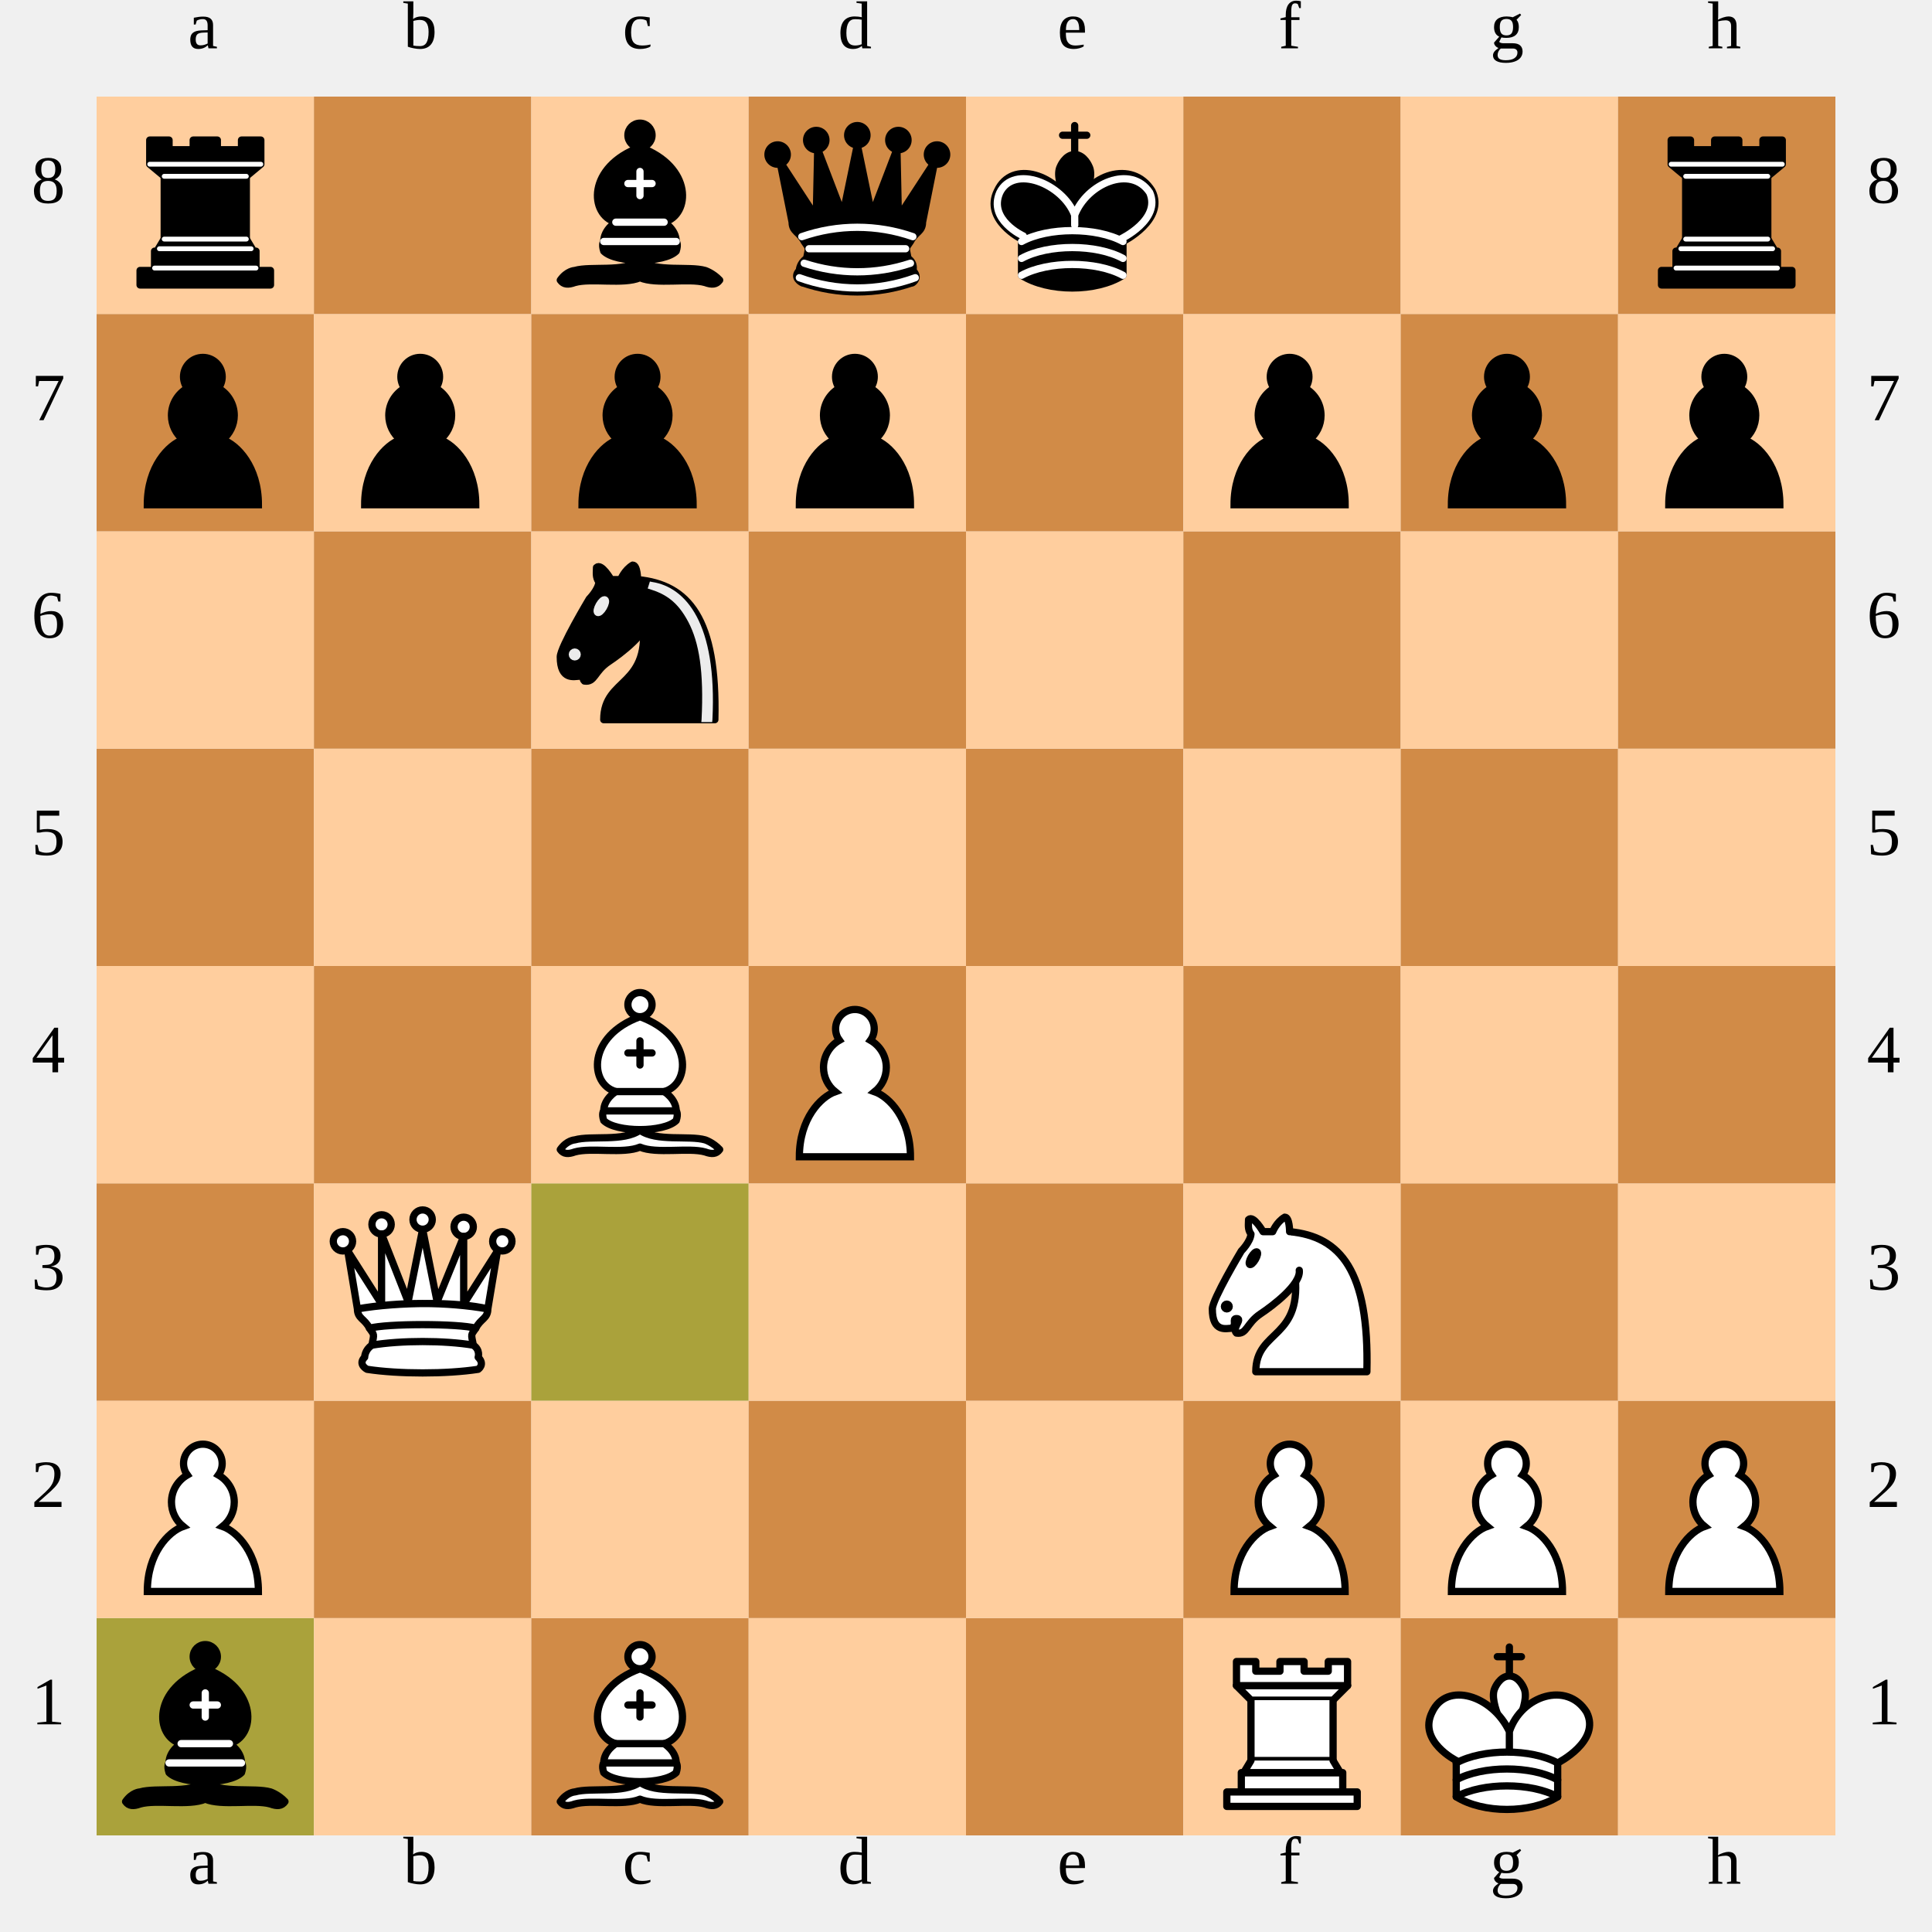
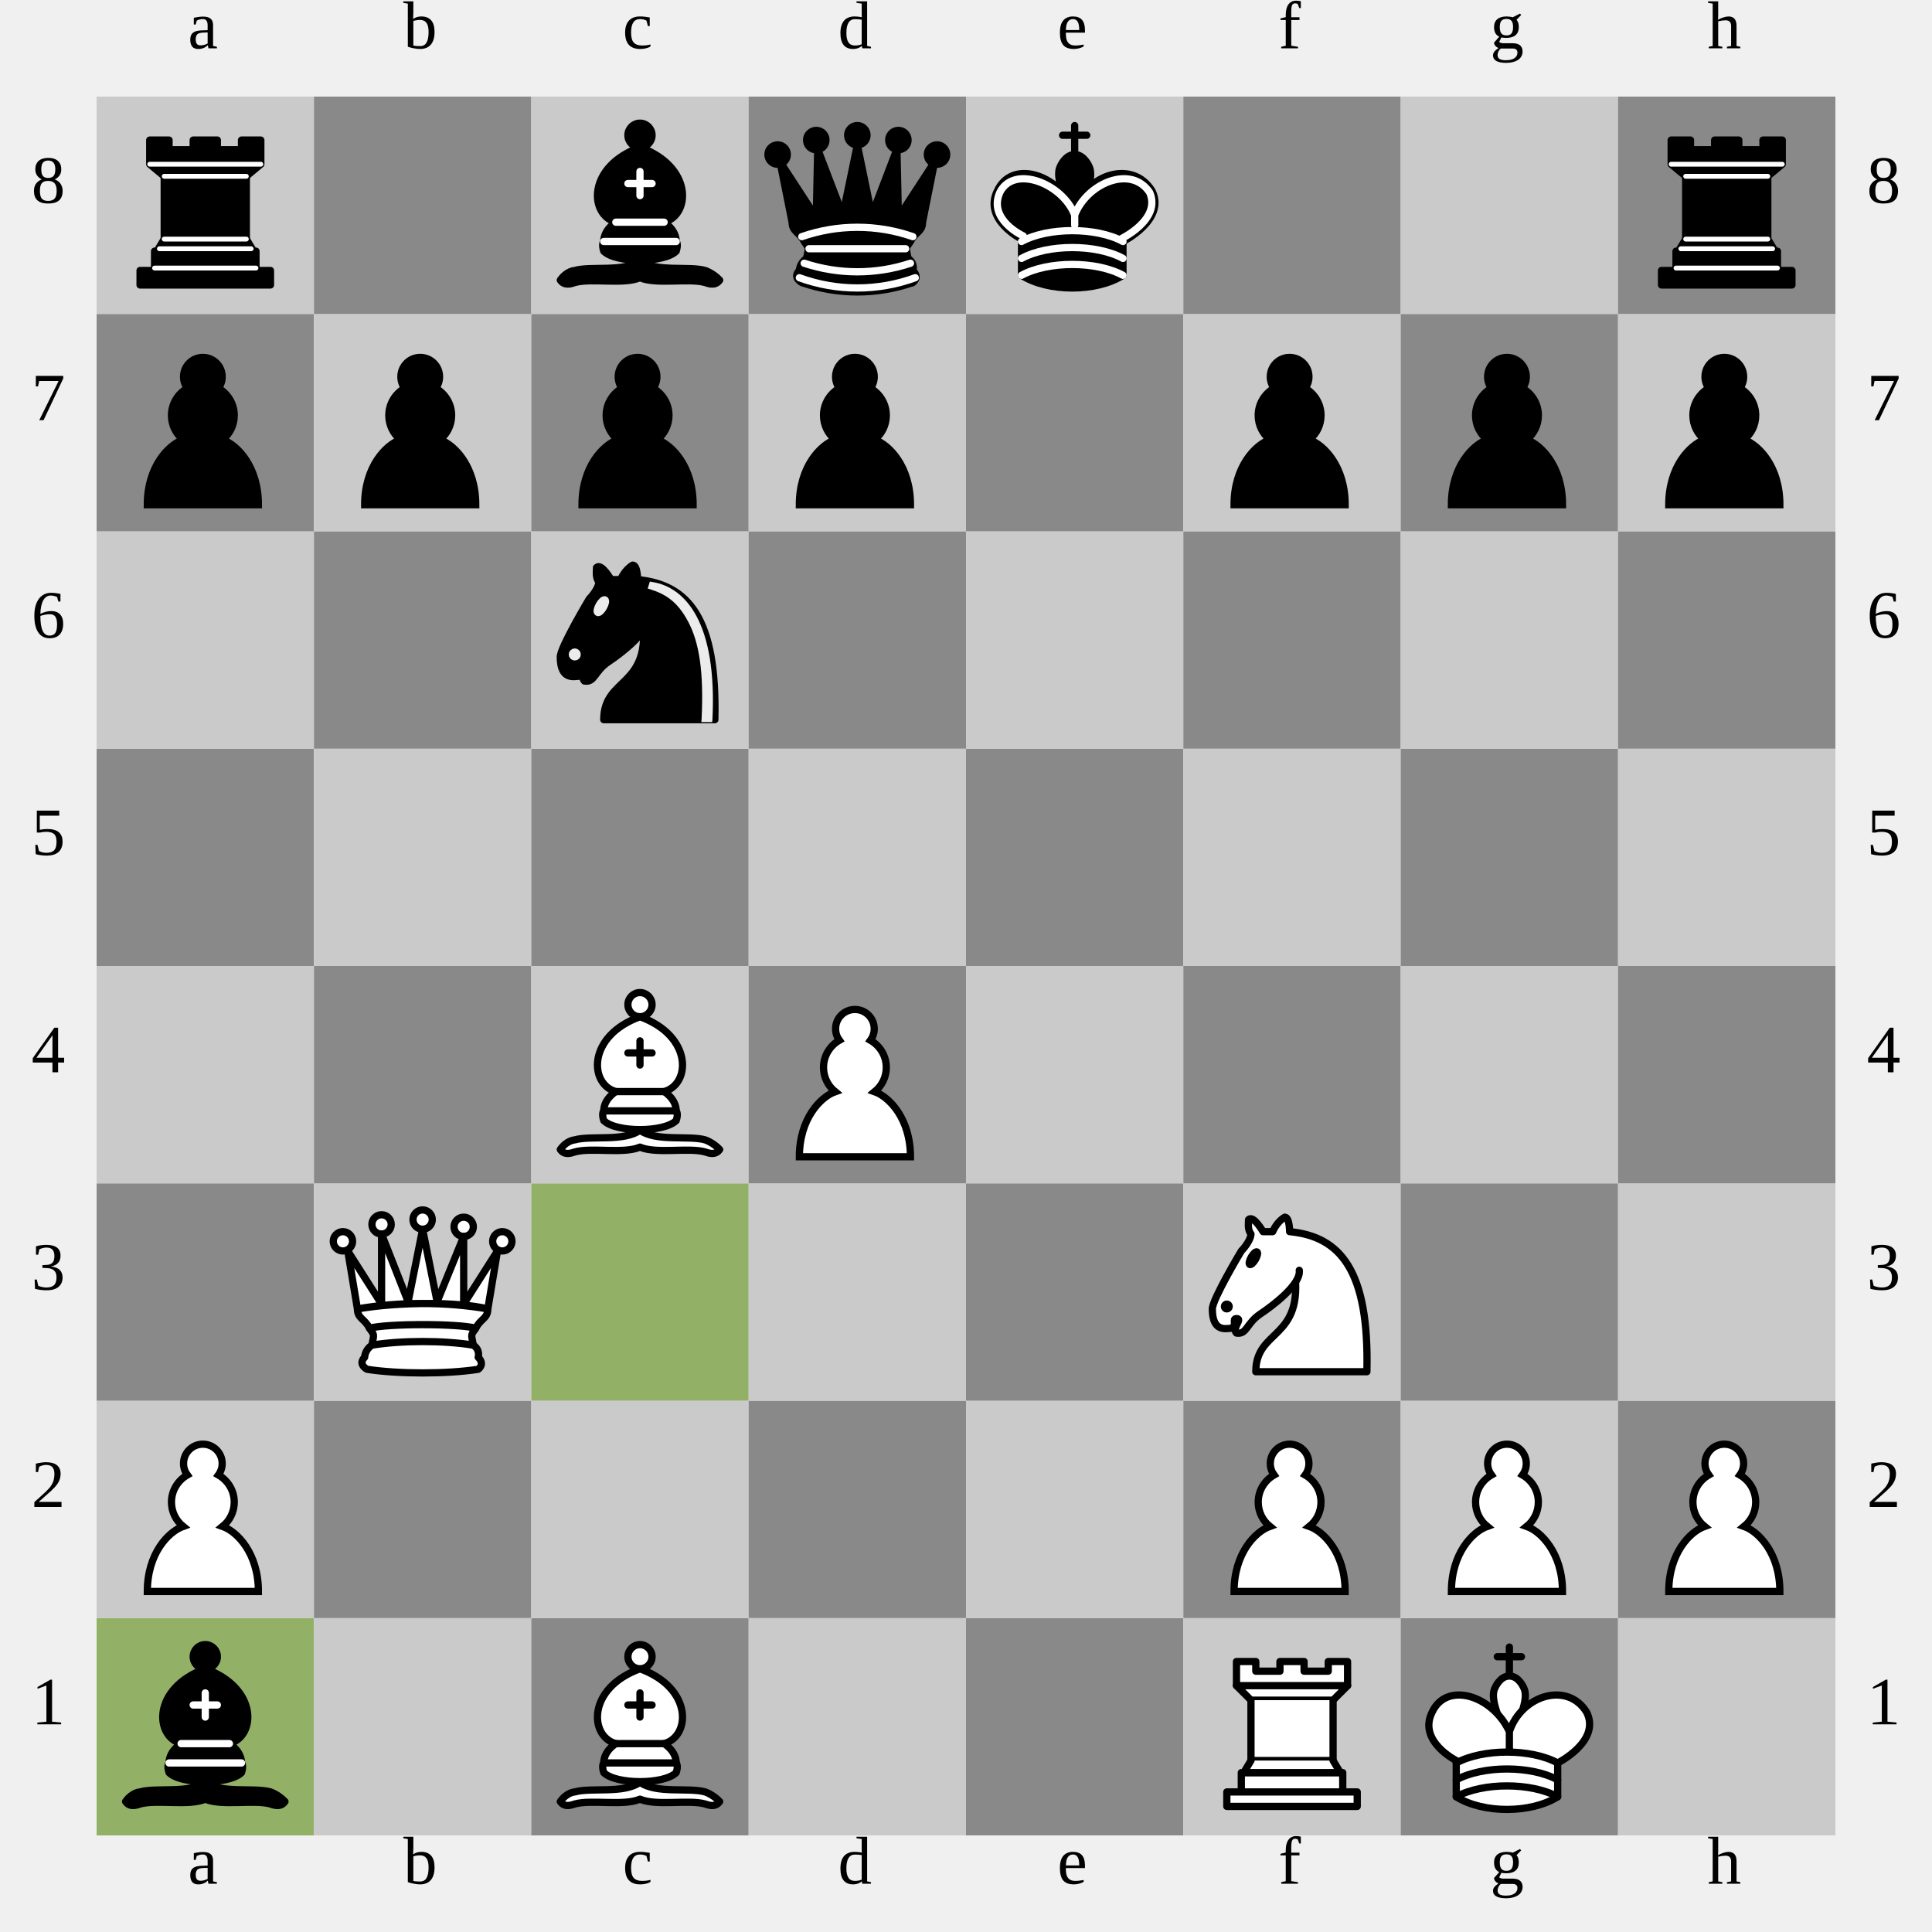
- <svg xmlns="http://www.w3.org/2000/svg" xmlns:xlink="http://www.w3.org/1999/xlink" height="800" version="1.1" viewBox="0 0 400 400" width="800">
+ <svg xmlns="http://www.w3.org/2000/svg" xmlns:xlink="http://www.w3.org/1999/xlink" height="400" version="1.1" viewBox="0 0 400 400" width="400">
+   <style>
+ .square.light {
+ fill: #cacaca;
+ }
+ .square.dark {
+ fill: #898989;
+ }
+ .square.light.lastmove {
+ fill: #c3d889;
+ }
+ .square.dark.lastmove {
+ fill: #92b167;
+ }
+ .check {
+ fill: url(#check_gradient);
+ }
+ .arrow {
+ stroke: #ff5858;
+ fill: #ff5858;
+ }
+ .mark {
+ stroke: #959fff;
+ fill: #959fff;
+ }
+ </style>
  <defs>
    <g class="white pawn" id="white-pawn">
      <path d="M22 9c-2.21 0-4 1.79-4 4 0 .89.29 1.71.78 2.38-1.95 1.12-3.28 3.21-3.28 5.62 0 2.03.94 3.84 2.41 5.03-3 1.06-7.41 5.55-7.41 13.47h23c0-7.92-4.41-12.41-7.41-13.47 1.47-1.19 2.41-3 2.41-5.03 0-2.41-1.33-4.5-3.28-5.62.49-.67.78-1.49.78-2.38 0-2.21-1.79-4-4-4z" fill="#fff" stroke="#000" stroke-linecap="round" stroke-width="1.5" />
    </g>
    <g class="white knight" fill="none" fill-rule="evenodd" id="white-knight" stroke="#000" stroke-linecap="round" stroke-linejoin="round" stroke-width="1.5">
      <path d="M 22,10 C 32.5,11 38.5,18 38,39 L 15,39 C 15,30 25,32.5 23,18" style="fill:#ffffff; stroke:#000000;" />
      <path d="M 24,18 C 24.38,20.91 18.45,25.37 16,27 C 13,29 13.18,31.34 11,31 C 9.958,30.06 12.41,27.96 11,28 C 10,28 11.19,29.23 10,30 C 9,30 5.997,31 6,26 C 6,24 12,14 12,14 C 12,14 13.89,12.1 14,10.5 C 13.27,9.506 13.5,8.5 13.5,7.5 C 14.5,6.5 16.5,10 16.5,10 L 18.5,10 C 18.5,10 19.28,8.008 21,7 C 22,7 22,10 22,10" style="fill:#ffffff; stroke:#000000;" />
      <path d="M 9.5 25.5 A 0.5 0.5 0 1 1 8.5,25.5 A 0.5 0.5 0 1 1 9.5 25.5 z" style="fill:#000000; stroke:#000000;" />
      <path d="M 15 15.5 A 0.5 1.5 0 1 1 14,15.5 A 0.5 1.5 0 1 1 15 15.5 z" style="fill:#000000; stroke:#000000;" transform="matrix(0.866,0.5,-0.5,0.866,9.693,-5.173)" />
    </g>
    <g class="white bishop" fill="none" fill-rule="evenodd" id="white-bishop" stroke="#000" stroke-linecap="round" stroke-linejoin="round" stroke-width="1.5">
      <g fill="#fff" stroke-linecap="butt">
        <path d="M9 36c3.39-.97 10.11.43 13.5-2 3.39 2.43 10.11 1.03 13.5 2 0 0 1.65.54 3 2-.68.97-1.65.99-3 .5-3.39-.97-10.11.46-13.5-1-3.39 1.46-10.11.03-13.5 1-1.354.49-2.323.47-3-.5 1.354-1.94 3-2 3-2zM15 32c2.5 2.5 12.5 2.5 15 0 .5-1.5 0-2 0-2 0-2.5-2.5-4-2.5-4 5.5-1.5 6-11.5-5-15.5-11 4-10.5 14-5 15.5 0 0-2.5 1.5-2.5 4 0 0-.5.5 0 2zM25 8a2.5 2.5 0 1 1-5 0 2.5 2.5 0 1 1 5 0z" />
      </g>
      <path d="M17.5 26h10M15 30h15m-7.5-14.5v5M20 18h5" stroke-linejoin="miter" />
    </g>
    <g class="white rook" fill="#fff" fill-rule="evenodd" id="white-rook" stroke="#000" stroke-linecap="round" stroke-linejoin="round" stroke-width="1.5">
      <path d="M9 39h27v-3H9v3zM12 36v-4h21v4H12zM11 14V9h4v2h5V9h5v2h5V9h4v5" stroke-linecap="butt" />
      <path d="M34 14l-3 3H14l-3-3" />
      <path d="M31 17v12.5H14V17" stroke-linecap="butt" stroke-linejoin="miter" />
      <path d="M31 29.5l1.5 2.5h-20l1.5-2.5" />
      <path d="M11 14h23" fill="none" stroke-linejoin="miter" />
    </g>
    <g class="white queen" fill="#fff" fill-rule="evenodd" id="white-queen" stroke="#000" stroke-linecap="round" stroke-linejoin="round" stroke-width="1.5">
      <path d="M8 12a2 2 0 1 1-4 0 2 2 0 1 1 4 0zM24.5 7.5a2 2 0 1 1-4 0 2 2 0 1 1 4 0zM41 12a2 2 0 1 1-4 0 2 2 0 1 1 4 0zM16 8.5a2 2 0 1 1-4 0 2 2 0 1 1 4 0zM33 9a2 2 0 1 1-4 0 2 2 0 1 1 4 0z" />
      <path d="M9 26c8.5-1.5 21-1.5 27 0l2-12-7 11V11l-5.5 13.5-3-15-3 15-5.5-14V25L7 14l2 12zM9 26c0 2 1.5 2 2.5 4 1 1.5 1 1 .5 3.5-1.5 1-1.5 2.5-1.5 2.5-1.5 1.5.5 2.5.5 2.5 6.5 1 16.5 1 23 0 0 0 1.5-1 0-2.5 0 0 .5-1.5-1-2.5-.5-2.5-.5-2 .5-3.5 1-2 2.5-2 2.5-4-8.5-1.5-18.5-1.5-27 0z" stroke-linecap="butt" />
      <path d="M11.5 30c3.5-1 18.5-1 22 0M12 33.5c6-1 15-1 21 0" fill="none" />
    </g>
    <g class="white king" fill="none" fill-rule="evenodd" id="white-king" stroke="#000" stroke-linecap="round" stroke-linejoin="round" stroke-width="1.5">
      <path d="M22.5 11.63V6M20 8h5" stroke-linejoin="miter" />
      <path d="M22.5 25s4.5-7.5 3-10.5c0 0-1-2.5-3-2.5s-3 2.5-3 2.5c-1.5 3 3 10.5 3 10.5" fill="#fff" stroke-linecap="butt" stroke-linejoin="miter" />
      <path d="M11.5 37c5.5 3.5 15.5 3.5 21 0v-7s9-4.5 6-10.5c-4-6.5-13.5-3.5-16 4V27v-3.5c-3.5-7.5-13-10.5-16-4-3 6 5 10 5 10V37z" fill="#fff" />
      <path d="M11.5 30c5.5-3 15.5-3 21 0m-21 3.5c5.5-3 15.5-3 21 0m-21 3.5c5.5-3 15.5-3 21 0" />
    </g>
    <g class="black pawn" id="black-pawn">
      <path d="M22 9c-2.21 0-4 1.79-4 4 0 .89.29 1.71.78 2.38-1.95 1.12-3.28 3.21-3.28 5.62 0 2.03.94 3.84 2.41 5.03-3 1.06-7.41 5.55-7.41 13.47h23c0-7.92-4.41-12.41-7.41-13.47 1.47-1.19 2.41-3 2.41-5.03 0-2.41-1.33-4.5-3.28-5.62.49-.67.78-1.49.78-2.38 0-2.21-1.79-4-4-4z" stroke="#000" stroke-linecap="round" stroke-width="1.5" />
    </g>
    <g class="black knight" fill="none" fill-rule="evenodd" id="black-knight" stroke="#000" stroke-linecap="round" stroke-linejoin="round" stroke-width="1.5">
      <path d="M 22,10 C 32.5,11 38.5,18 38,39 L 15,39 C 15,30 25,32.5 23,18" style="fill:#000000; stroke:#000000;" />
      <path d="M 24,18 C 24.38,20.91 18.45,25.37 16,27 C 13,29 13.18,31.34 11,31 C 9.958,30.06 12.41,27.96 11,28 C 10,28 11.19,29.23 10,30 C 9,30 5.997,31 6,26 C 6,24 12,14 12,14 C 12,14 13.89,12.1 14,10.5 C 13.27,9.506 13.5,8.5 13.5,7.5 C 14.5,6.5 16.5,10 16.5,10 L 18.5,10 C 18.5,10 19.28,8.008 21,7 C 22,7 22,10 22,10" style="fill:#000000; stroke:#000000;" />
      <path d="M 9.5 25.5 A 0.5 0.5 0 1 1 8.5,25.5 A 0.5 0.5 0 1 1 9.5 25.5 z" style="fill:#ececec; stroke:#ececec;" />
      <path d="M 15 15.5 A 0.5 1.5 0 1 1 14,15.5 A 0.5 1.5 0 1 1 15 15.5 z" style="fill:#ececec; stroke:#ececec;" transform="matrix(0.866,0.5,-0.5,0.866,9.693,-5.173)" />
      <path d="M 24.55,10.4 L 24.1,11.85 L 24.6,12 C 27.75,13 30.25,14.49 32.5,18.75 C 34.75,23.01 35.75,29.06 35.25,39 L 35.2,39.5 L 37.45,39.5 L 37.5,39 C 38,28.94 36.62,22.15 34.25,17.66 C 31.88,13.17 28.46,11.02 25.06,10.5 L 24.55,10.4 z " style="fill:#ececec; stroke:none;" />
    </g>
    <g class="black bishop" fill="none" fill-rule="evenodd" id="black-bishop" stroke="#000" stroke-linecap="round" stroke-linejoin="round" stroke-width="1.5">
      <path d="M9 36c3.39-.97 10.11.43 13.5-2 3.39 2.43 10.11 1.03 13.5 2 0 0 1.65.54 3 2-.68.97-1.65.99-3 .5-3.39-.97-10.11.46-13.5-1-3.39 1.46-10.11.03-13.5 1-1.354.49-2.323.47-3-.5 1.354-1.94 3-2 3-2zm6-4c2.5 2.5 12.5 2.5 15 0 .5-1.5 0-2 0-2 0-2.5-2.5-4-2.5-4 5.5-1.5 6-11.5-5-15.5-11 4-10.5 14-5 15.5 0 0-2.5 1.5-2.5 4 0 0-.5.5 0 2zM25 8a2.5 2.5 0 1 1-5 0 2.5 2.5 0 1 1 5 0z" fill="#000" stroke-linecap="butt" />
      <path d="M17.5 26h10M15 30h15m-7.5-14.5v5M20 18h5" stroke="#fff" stroke-linejoin="miter" />
    </g>
    <g class="black rook" fill="#000" fill-rule="evenodd" id="black-rook" stroke="#000" stroke-linecap="round" stroke-linejoin="round" stroke-width="1.5">
      <path d="M9 39h27v-3H9v3zM12.5 32l1.5-2.5h17l1.5 2.5h-20zM12 36v-4h21v4H12z" stroke-linecap="butt" />
      <path d="M14 29.5v-13h17v13H14z" stroke-linecap="butt" stroke-linejoin="miter" />
      <path d="M14 16.5L11 14h23l-3 2.5H14zM11 14V9h4v2h5V9h5v2h5V9h4v5H11z" stroke-linecap="butt" />
      <path d="M12 35.5h21M13 31.5h19M14 29.5h17M14 16.5h17M11 14h23" fill="none" stroke="#fff" stroke-linejoin="miter" stroke-width="1" />
    </g>
    <g class="black queen" fill="#000" fill-rule="evenodd" id="black-queen" stroke="#000" stroke-linecap="round" stroke-linejoin="round" stroke-width="1.5">
      <g fill="#000" stroke="none">
        <circle cx="6" cy="12" r="2.75" />
        <circle cx="14" cy="9" r="2.75" />
        <circle cx="22.5" cy="8" r="2.75" />
        <circle cx="31" cy="9" r="2.75" />
        <circle cx="39" cy="12" r="2.75" />
      </g>
      <path d="M9 26c8.5-1.5 21-1.5 27 0l2.5-12.5L31 25l-.3-14.1-5.2 13.6-3-14.5-3 14.5-5.2-13.6L14 25 6.5 13.5 9 26zM9 26c0 2 1.5 2 2.5 4 1 1.5 1 1 .5 3.5-1.5 1-1.5 2.5-1.5 2.5-1.5 1.5.5 2.5.5 2.5 6.5 1 16.5 1 23 0 0 0 1.5-1 0-2.5 0 0 .5-1.5-1-2.5-.5-2.5-.5-2 .5-3.5 1-2 2.5-2 2.5-4-8.5-1.5-18.5-1.5-27 0z" stroke-linecap="butt" />
      <path d="M11 38.5a35 35 1 0 0 23 0" fill="none" stroke-linecap="butt" />
      <path d="M11 29a35 35 1 0 1 23 0M12.5 31.5h20M11.5 34.5a35 35 1 0 0 22 0M10.5 37.5a35 35 1 0 0 24 0" fill="none" stroke="#fff" />
    </g>
    <g class="black king" fill="none" fill-rule="evenodd" id="black-king" stroke="#000" stroke-linecap="round" stroke-linejoin="round" stroke-width="1.5">
      <path d="M22.5 11.63V6" stroke-linejoin="miter" />
      <path d="M22.5 25s4.5-7.5 3-10.5c0 0-1-2.5-3-2.5s-3 2.5-3 2.5c-1.5 3 3 10.5 3 10.5" fill="#000" stroke-linecap="butt" stroke-linejoin="miter" />
      <path d="M11.5 37c5.5 3.5 15.5 3.5 21 0v-7s9-4.5 6-10.5c-4-6.5-13.5-3.5-16 4V27v-3.5c-3.5-7.5-13-10.5-16-4-3 6 5 10 5 10V37z" fill="#000" />
      <path d="M20 8h5" stroke-linejoin="miter" />
      <path d="M32 29.5s8.5-4 6.03-9.65C34.15 14 25 18 22.5 24.5l.01 2.1-.01-2.1C20 18 9.906 14 6.997 19.85c-2.497 5.65 4.853 9 4.853 9M11.5 30c5.5-3 15.5-3 21 0m-21 3.5c5.5-3 15.5-3 21 0m-21 3.5c5.5-3 15.5-3 21 0" stroke="#fff" />
    </g>
  </defs>
  <rect class="square dark lastmove a1" fill="#aaa23b" height="45" stroke="none" width="45" x="20" y="335" />
  <use transform="translate(20, 335)" xlink:href="#black-bishop" />
  <rect class="square light b1" fill="#ffce9e" height="45" stroke="none" width="45" x="65" y="335" />
  <rect class="square dark c1" fill="#d18b47" height="45" stroke="none" width="45" x="110" y="335" />
  <use transform="translate(110, 335)" xlink:href="#white-bishop" />
  <rect class="square light d1" fill="#ffce9e" height="45" stroke="none" width="45" x="155" y="335" />
  <rect class="square dark e1" fill="#d18b47" height="45" stroke="none" width="45" x="200" y="335" />
  <rect class="square light f1" fill="#ffce9e" height="45" stroke="none" width="45" x="245" y="335" />
  <use transform="translate(245, 335)" xlink:href="#white-rook" />
  <rect class="square dark g1" fill="#d18b47" height="45" stroke="none" width="45" x="290" y="335" />
  <use transform="translate(290, 335)" xlink:href="#white-king" />
  <rect class="square light h1" fill="#ffce9e" height="45" stroke="none" width="45" x="335" y="335" />
  <rect class="square light a2" fill="#ffce9e" height="45" stroke="none" width="45" x="20" y="290" />
  <use transform="translate(20, 290)" xlink:href="#white-pawn" />
  <rect class="square dark b2" fill="#d18b47" height="45" stroke="none" width="45" x="65" y="290" />
  <rect class="square light c2" fill="#ffce9e" height="45" stroke="none" width="45" x="110" y="290" />
  <rect class="square dark d2" fill="#d18b47" height="45" stroke="none" width="45" x="155" y="290" />
  <rect class="square light e2" fill="#ffce9e" height="45" stroke="none" width="45" x="200" y="290" />
  <rect class="square dark f2" fill="#d18b47" height="45" stroke="none" width="45" x="245" y="290" />
  <use transform="translate(245, 290)" xlink:href="#white-pawn" />
  <rect class="square light g2" fill="#ffce9e" height="45" stroke="none" width="45" x="290" y="290" />
  <use transform="translate(290, 290)" xlink:href="#white-pawn" />
  <rect class="square dark h2" fill="#d18b47" height="45" stroke="none" width="45" x="335" y="290" />
  <use transform="translate(335, 290)" xlink:href="#white-pawn" />
  <rect class="square dark a3" fill="#d18b47" height="45" stroke="none" width="45" x="20" y="245" />
  <rect class="square light b3" fill="#ffce9e" height="45" stroke="none" width="45" x="65" y="245" />
  <use transform="translate(65, 245)" xlink:href="#white-queen" />
  <rect class="square dark lastmove c3" fill="#aaa23b" height="45" stroke="none" width="45" x="110" y="245" />
  <rect class="square light d3" fill="#ffce9e" height="45" stroke="none" width="45" x="155" y="245" />
  <rect class="square dark e3" fill="#d18b47" height="45" stroke="none" width="45" x="200" y="245" />
  <rect class="square light f3" fill="#ffce9e" height="45" stroke="none" width="45" x="245" y="245" />
  <use transform="translate(245, 245)" xlink:href="#white-knight" />
  <rect class="square dark g3" fill="#d18b47" height="45" stroke="none" width="45" x="290" y="245" />
  <rect class="square light h3" fill="#ffce9e" height="45" stroke="none" width="45" x="335" y="245" />
  <rect class="square light a4" fill="#ffce9e" height="45" stroke="none" width="45" x="20" y="200" />
  <rect class="square dark b4" fill="#d18b47" height="45" stroke="none" width="45" x="65" y="200" />
  <rect class="square light c4" fill="#ffce9e" height="45" stroke="none" width="45" x="110" y="200" />
  <use transform="translate(110, 200)" xlink:href="#white-bishop" />
  <rect class="square dark d4" fill="#d18b47" height="45" stroke="none" width="45" x="155" y="200" />
  <use transform="translate(155, 200)" xlink:href="#white-pawn" />
  <rect class="square light e4" fill="#ffce9e" height="45" stroke="none" width="45" x="200" y="200" />
  <rect class="square dark f4" fill="#d18b47" height="45" stroke="none" width="45" x="245" y="200" />
  <rect class="square light g4" fill="#ffce9e" height="45" stroke="none" width="45" x="290" y="200" />
  <rect class="square dark h4" fill="#d18b47" height="45" stroke="none" width="45" x="335" y="200" />
  <rect class="square dark a5" fill="#d18b47" height="45" stroke="none" width="45" x="20" y="155" />
  <rect class="square light b5" fill="#ffce9e" height="45" stroke="none" width="45" x="65" y="155" />
  <rect class="square dark c5" fill="#d18b47" height="45" stroke="none" width="45" x="110" y="155" />
  <rect class="square light d5" fill="#ffce9e" height="45" stroke="none" width="45" x="155" y="155" />
  <rect class="square dark e5" fill="#d18b47" height="45" stroke="none" width="45" x="200" y="155" />
  <rect class="square light f5" fill="#ffce9e" height="45" stroke="none" width="45" x="245" y="155" />
  <rect class="square dark g5" fill="#d18b47" height="45" stroke="none" width="45" x="290" y="155" />
  <rect class="square light h5" fill="#ffce9e" height="45" stroke="none" width="45" x="335" y="155" />
  <rect class="square light a6" fill="#ffce9e" height="45" stroke="none" width="45" x="20" y="110" />
  <rect class="square dark b6" fill="#d18b47" height="45" stroke="none" width="45" x="65" y="110" />
  <rect class="square light c6" fill="#ffce9e" height="45" stroke="none" width="45" x="110" y="110" />
  <use transform="translate(110, 110)" xlink:href="#black-knight" />
  <rect class="square dark d6" fill="#d18b47" height="45" stroke="none" width="45" x="155" y="110" />
  <rect class="square light e6" fill="#ffce9e" height="45" stroke="none" width="45" x="200" y="110" />
  <rect class="square dark f6" fill="#d18b47" height="45" stroke="none" width="45" x="245" y="110" />
  <rect class="square light g6" fill="#ffce9e" height="45" stroke="none" width="45" x="290" y="110" />
  <rect class="square dark h6" fill="#d18b47" height="45" stroke="none" width="45" x="335" y="110" />
  <rect class="square dark a7" fill="#d18b47" height="45" stroke="none" width="45" x="20" y="65" />
  <use transform="translate(20, 65)" xlink:href="#black-pawn" />
  <rect class="square light b7" fill="#ffce9e" height="45" stroke="none" width="45" x="65" y="65" />
  <use transform="translate(65, 65)" xlink:href="#black-pawn" />
  <rect class="square dark c7" fill="#d18b47" height="45" stroke="none" width="45" x="110" y="65" />
  <use transform="translate(110, 65)" xlink:href="#black-pawn" />
  <rect class="square light d7" fill="#ffce9e" height="45" stroke="none" width="45" x="155" y="65" />
  <use transform="translate(155, 65)" xlink:href="#black-pawn" />
  <rect class="square dark e7" fill="#d18b47" height="45" stroke="none" width="45" x="200" y="65" />
  <rect class="square light f7" fill="#ffce9e" height="45" stroke="none" width="45" x="245" y="65" />
  <use transform="translate(245, 65)" xlink:href="#black-pawn" />
  <rect class="square dark g7" fill="#d18b47" height="45" stroke="none" width="45" x="290" y="65" />
  <use transform="translate(290, 65)" xlink:href="#black-pawn" />
  <rect class="square light h7" fill="#ffce9e" height="45" stroke="none" width="45" x="335" y="65" />
  <use transform="translate(335, 65)" xlink:href="#black-pawn" />
  <rect class="square light a8" fill="#ffce9e" height="45" stroke="none" width="45" x="20" y="20" />
  <use transform="translate(20, 20)" xlink:href="#black-rook" />
  <rect class="square dark b8" fill="#d18b47" height="45" stroke="none" width="45" x="65" y="20" />
  <rect class="square light c8" fill="#ffce9e" height="45" stroke="none" width="45" x="110" y="20" />
  <use transform="translate(110, 20)" xlink:href="#black-bishop" />
  <rect class="square dark d8" fill="#d18b47" height="45" stroke="none" width="45" x="155" y="20" />
  <use transform="translate(155, 20)" xlink:href="#black-queen" />
  <rect class="square light e8" fill="#ffce9e" height="45" stroke="none" width="45" x="200" y="20" />
  <use transform="translate(200, 20)" xlink:href="#black-king" />
  <rect class="square dark f8" fill="#d18b47" height="45" stroke="none" width="45" x="245" y="20" />
  <rect class="square light g8" fill="#ffce9e" height="45" stroke="none" width="45" x="290" y="20" />
  <rect class="square dark h8" fill="#d18b47" height="45" stroke="none" width="45" x="335" y="20" />
  <use transform="translate(335, 20)" xlink:href="#black-rook" />
  <text alignment-baseline="middle" font-size="14" text-anchor="middle" x="42" y="10">a</text>
  <text alignment-baseline="middle" font-size="14" text-anchor="middle" x="42" y="390">a</text>
  <text alignment-baseline="middle" font-size="14" text-anchor="middle" x="87" y="10">b</text>
  <text alignment-baseline="middle" font-size="14" text-anchor="middle" x="87" y="390">b</text>
  <text alignment-baseline="middle" font-size="14" text-anchor="middle" x="132" y="10">c</text>
  <text alignment-baseline="middle" font-size="14" text-anchor="middle" x="132" y="390">c</text>
  <text alignment-baseline="middle" font-size="14" text-anchor="middle" x="177" y="10">d</text>
  <text alignment-baseline="middle" font-size="14" text-anchor="middle" x="177" y="390">d</text>
  <text alignment-baseline="middle" font-size="14" text-anchor="middle" x="222" y="10">e</text>
  <text alignment-baseline="middle" font-size="14" text-anchor="middle" x="222" y="390">e</text>
  <text alignment-baseline="middle" font-size="14" text-anchor="middle" x="267" y="10">f</text>
  <text alignment-baseline="middle" font-size="14" text-anchor="middle" x="267" y="390">f</text>
  <text alignment-baseline="middle" font-size="14" text-anchor="middle" x="312" y="10">g</text>
  <text alignment-baseline="middle" font-size="14" text-anchor="middle" x="312" y="390">g</text>
  <text alignment-baseline="middle" font-size="14" text-anchor="middle" x="357" y="10">h</text>
  <text alignment-baseline="middle" font-size="14" text-anchor="middle" x="357" y="390">h</text>
  <text alignment-baseline="middle" font-size="14" text-anchor="middle" x="10" y="357">1</text>
  <text alignment-baseline="middle" font-size="14" text-anchor="middle" x="390" y="357">1</text>
  <text alignment-baseline="middle" font-size="14" text-anchor="middle" x="10" y="312">2</text>
  <text alignment-baseline="middle" font-size="14" text-anchor="middle" x="390" y="312">2</text>
  <text alignment-baseline="middle" font-size="14" text-anchor="middle" x="10" y="267">3</text>
  <text alignment-baseline="middle" font-size="14" text-anchor="middle" x="390" y="267">3</text>
  <text alignment-baseline="middle" font-size="14" text-anchor="middle" x="10" y="222">4</text>
  <text alignment-baseline="middle" font-size="14" text-anchor="middle" x="390" y="222">4</text>
  <text alignment-baseline="middle" font-size="14" text-anchor="middle" x="10" y="177">5</text>
  <text alignment-baseline="middle" font-size="14" text-anchor="middle" x="390" y="177">5</text>
  <text alignment-baseline="middle" font-size="14" text-anchor="middle" x="10" y="132">6</text>
  <text alignment-baseline="middle" font-size="14" text-anchor="middle" x="390" y="132">6</text>
  <text alignment-baseline="middle" font-size="14" text-anchor="middle" x="10" y="87">7</text>
  <text alignment-baseline="middle" font-size="14" text-anchor="middle" x="390" y="87">7</text>
  <text alignment-baseline="middle" font-size="14" text-anchor="middle" x="10" y="42">8</text>
  <text alignment-baseline="middle" font-size="14" text-anchor="middle" x="390" y="42">8</text>
</svg>
